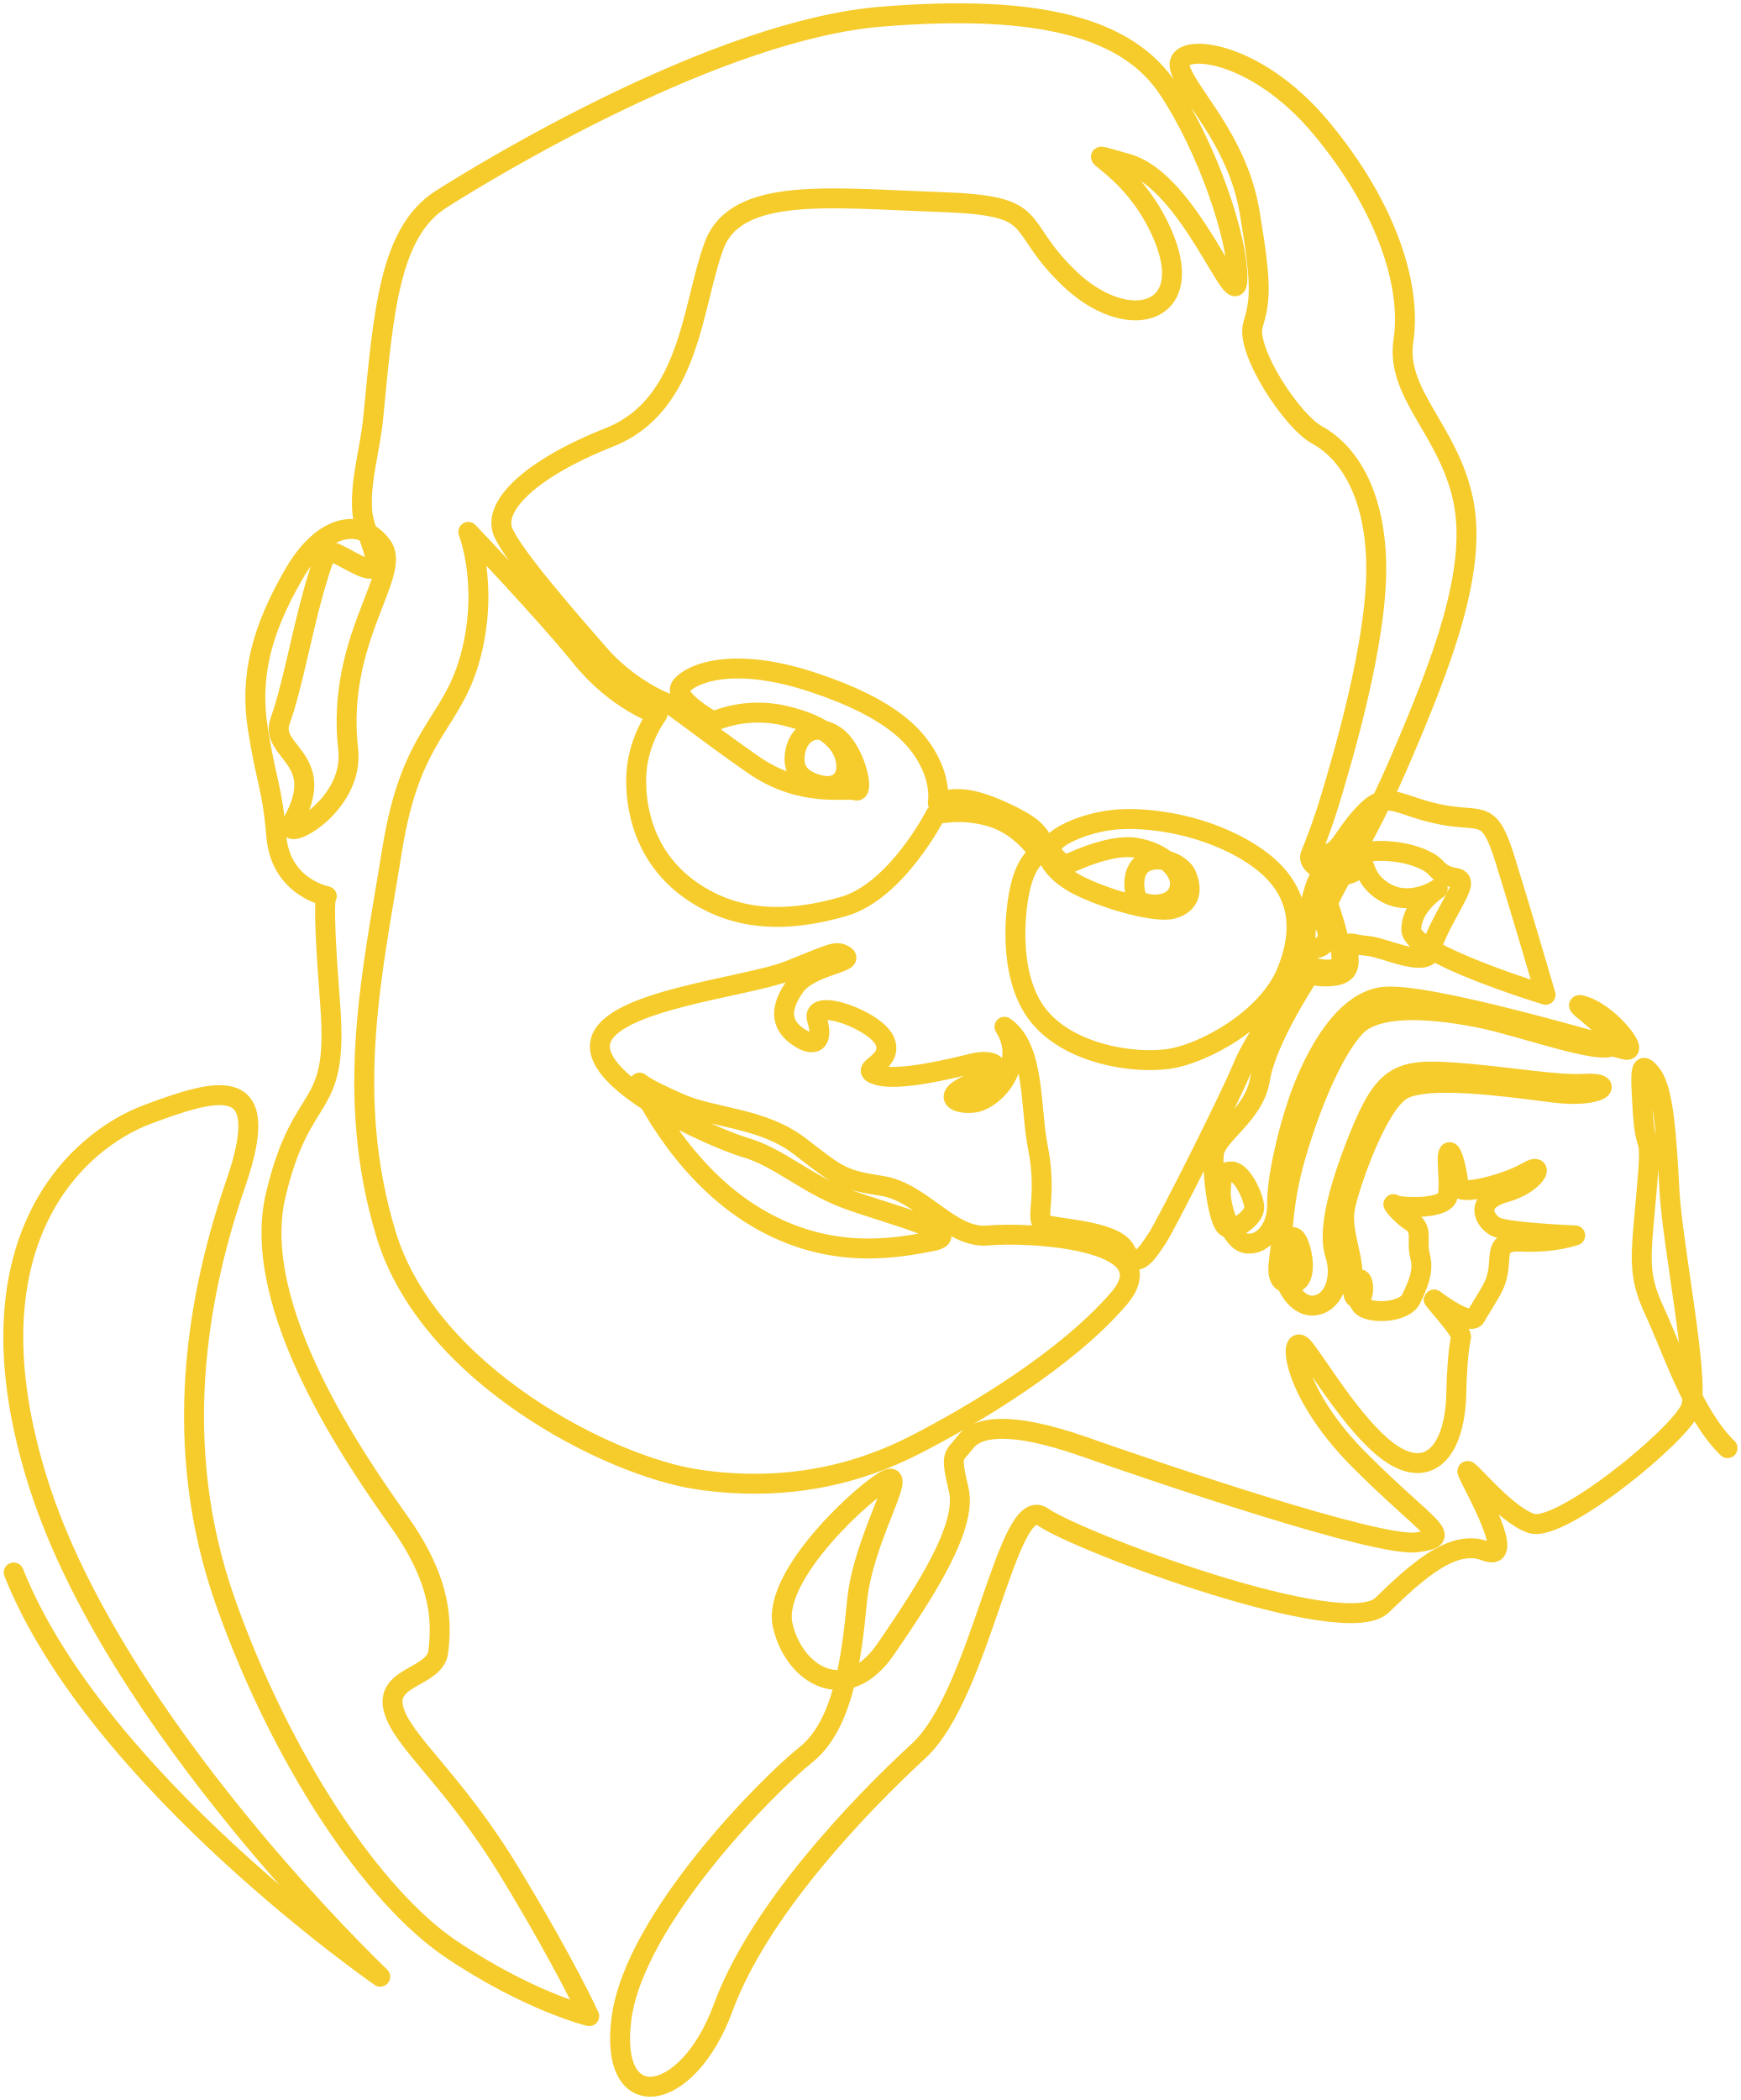
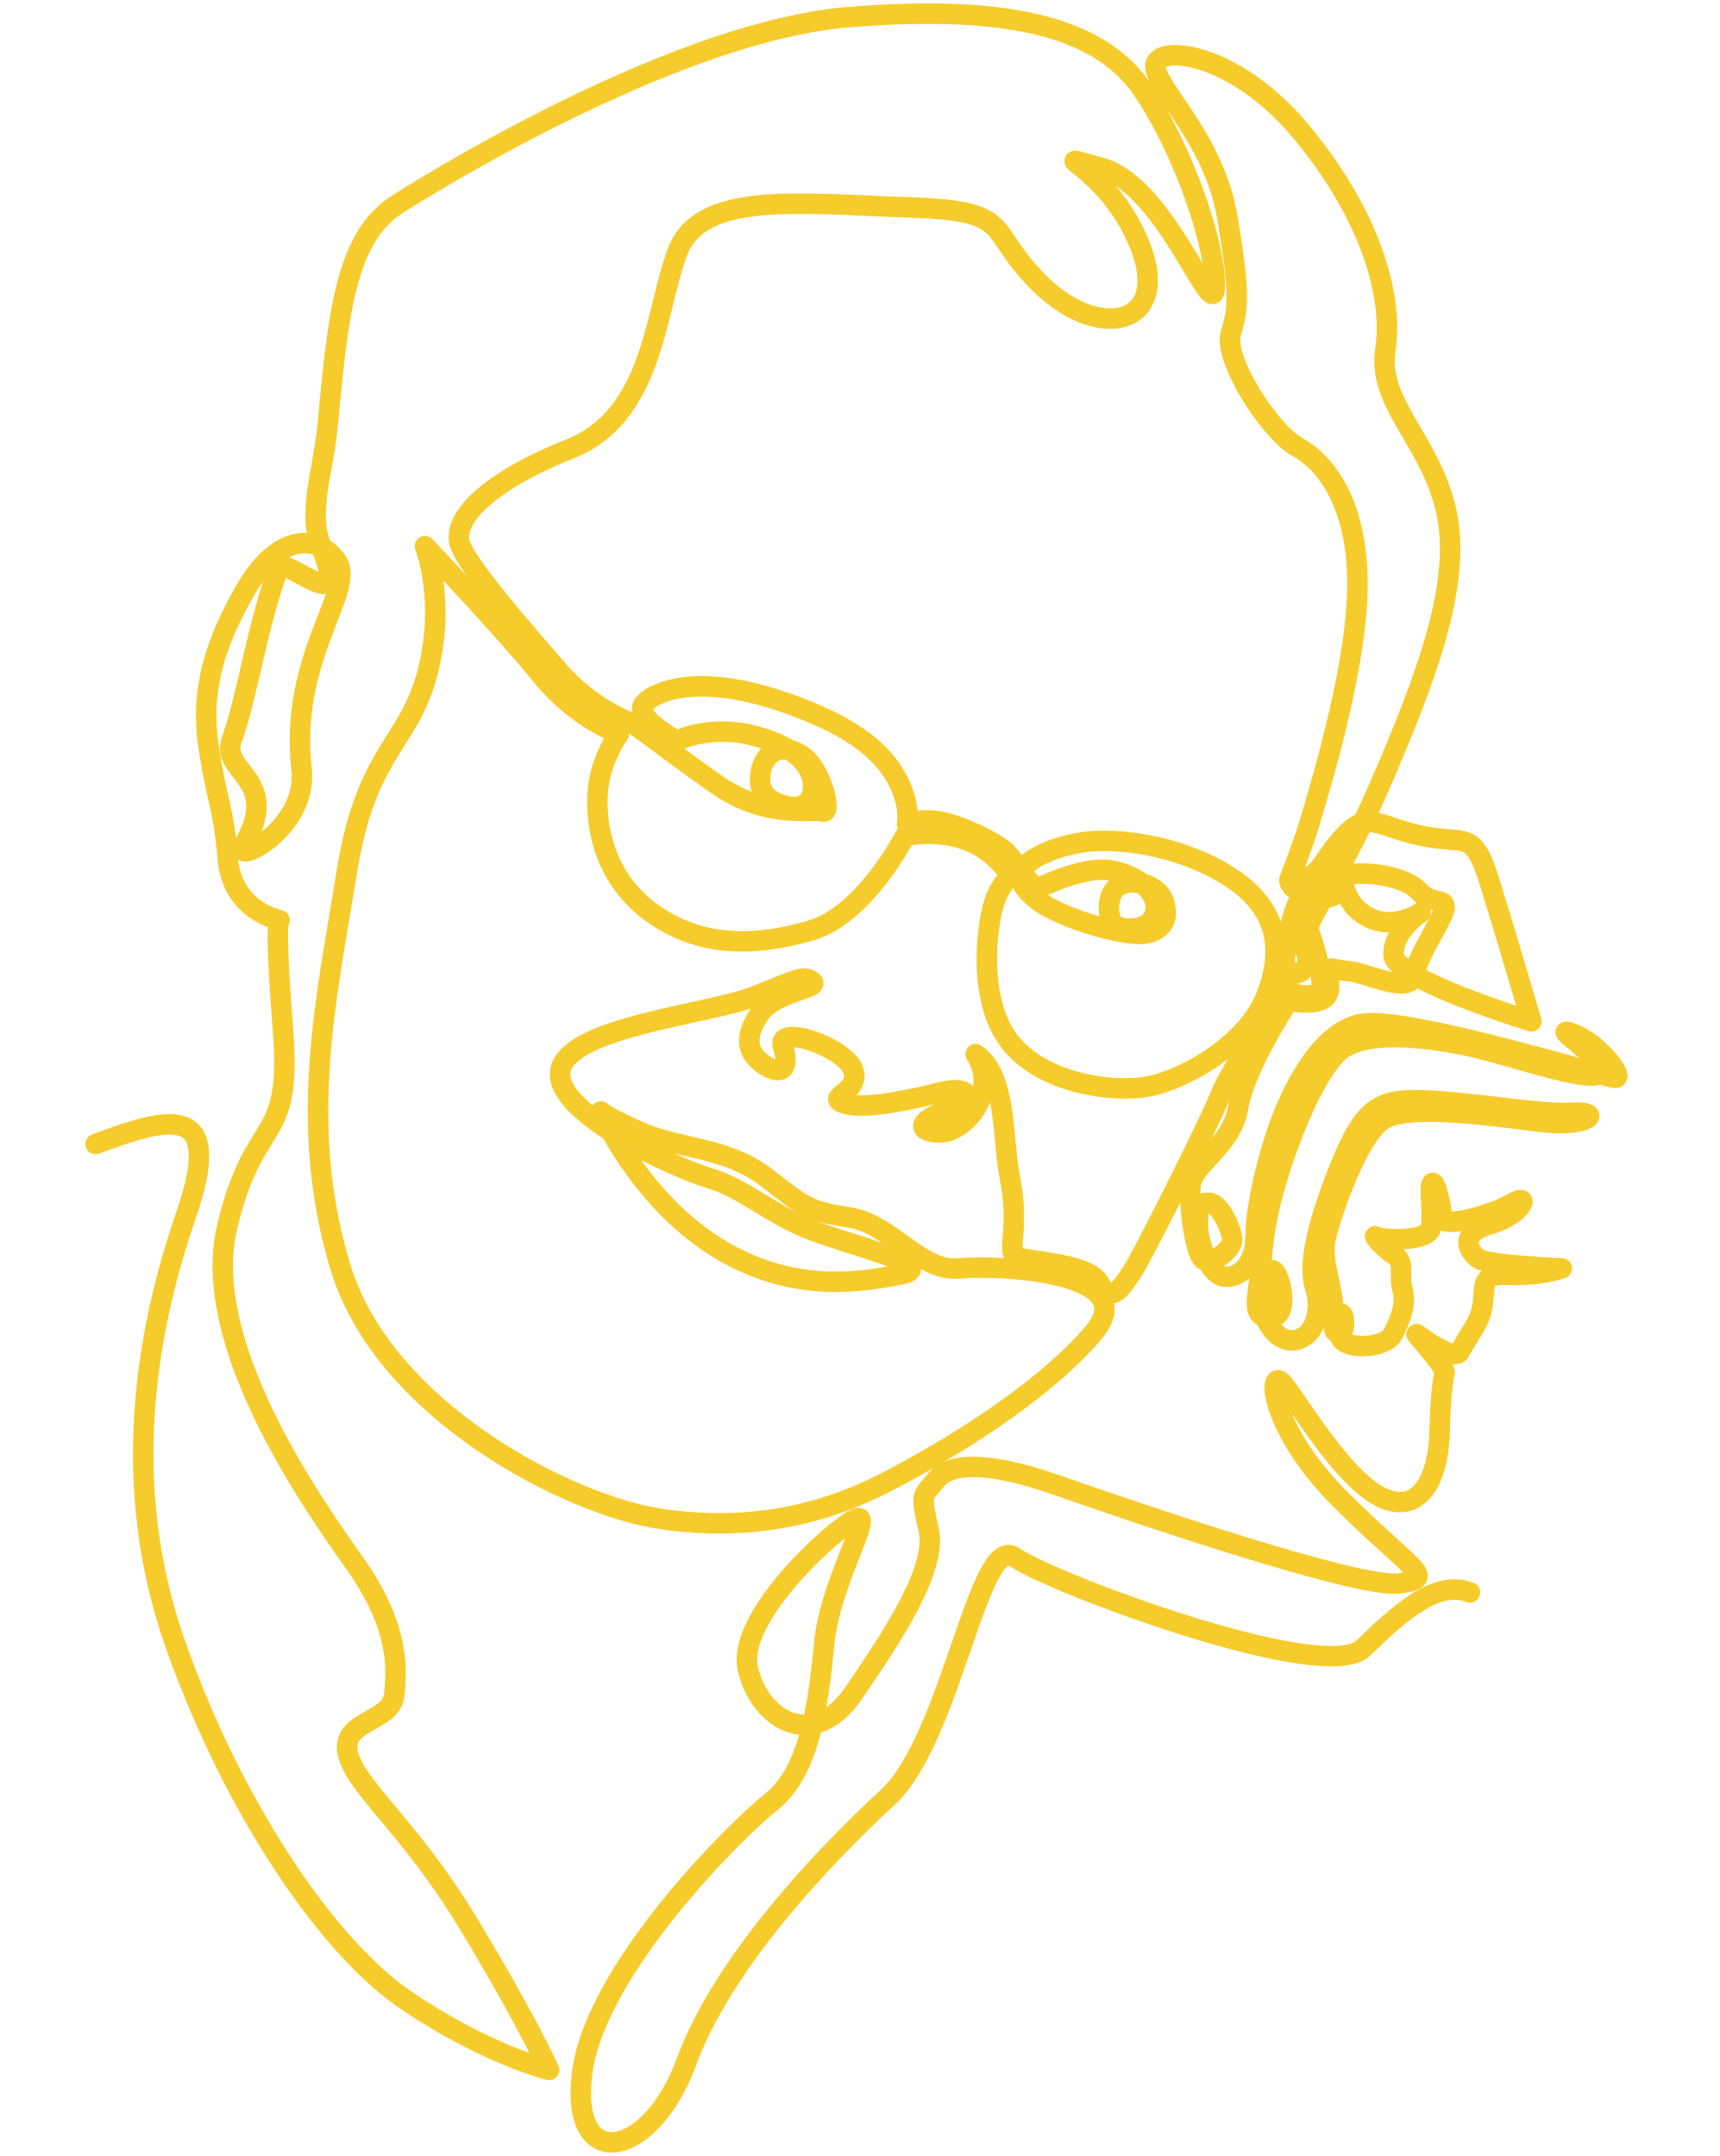
- <svg xmlns="http://www.w3.org/2000/svg" width="131" height="158" viewBox="0 0 131 158" fill="none">
-   <path d="M1.033 118.311C7.238 133.929 28.613 148.723 28.613 148.723C28.613 148.723 8.67 129.808 2.905 111.659C-2.855 93.517 5.788 85.818 11.107 83.841C16.421 81.859 20.636 80.649 17.753 89.01C14.87 97.364 12.766 108.692 16.98 120.568C21.189 132.445 28.054 142.676 33.926 146.634C39.799 150.593 44.34 151.691 44.34 151.691C44.34 151.691 42.625 147.894 38.361 140.861C34.096 133.823 30.214 131.017 29.605 128.542C28.996 126.067 32.764 126.235 32.984 124.253C33.21 122.277 33.374 119.197 30.107 114.577C26.835 109.957 18.751 98.411 20.742 89.945C22.74 81.472 25.51 84.116 24.844 75.537C24.178 66.959 24.593 67.426 24.593 67.426C24.593 67.426 21.132 66.797 20.799 62.944C20.466 59.097 20.077 59.041 19.417 54.92C18.751 50.793 19.744 47.333 22.074 43.262C24.398 39.191 27.306 39.029 28.776 41.117C30.246 43.206 25.259 48.131 26.201 56.373C26.697 60.724 21.025 63.567 21.98 61.909C24.775 57.033 20.227 56.628 21.082 54.24C21.999 51.678 22.652 47.856 23.6 44.49C23.707 44.116 24.417 41.566 24.681 41.497C25.284 41.335 27.784 43.355 28.135 42.638C28.569 41.759 27.369 39.976 27.256 38.455C27.093 36.154 27.846 33.86 28.085 31.441C28.858 23.468 29.303 17.476 33.179 15.001C37.06 12.526 54.12 2.246 66.305 1.254C78.496 0.263 84.921 2.189 87.911 6.697C90.901 11.204 93.175 17.969 93.118 20.992C93.062 24.016 89.569 13.623 84.808 12.308C80.041 10.986 85.141 11.921 87.578 17.863C90.015 23.798 84.752 25.088 80.431 20.911C76.109 16.734 78.716 15.469 70.626 15.194C62.536 14.92 55.395 13.985 53.73 18.492C52.066 23 51.959 30.481 45.866 32.9C39.768 35.319 36.998 38.174 37.89 40.101C38.775 42.027 42.983 46.809 45.088 49.228C47.192 51.647 49.823 52.807 50.225 52.913C50.627 53.025 52.951 54.932 56.663 57.52C60.375 60.101 63.673 59.222 64.395 59.471C65.111 59.721 64.32 56.31 62.812 55.331C61.305 54.359 60.112 55.182 59.848 56.541C59.584 57.906 60.212 58.686 61.663 59.06C63.12 59.428 63.918 58.492 63.629 57.146C63.346 55.805 62.109 54.565 59.063 53.848C56.016 53.131 53.686 54.29 53.686 54.29C53.686 54.29 50.502 52.526 51.274 51.597C52.053 50.662 55.181 49.34 61.217 51.348C67.259 53.355 69.056 55.556 69.948 57.314C70.833 59.072 70.57 60.394 70.57 60.394C70.57 60.394 71.455 59.939 72.95 60.201C74.445 60.462 76.951 61.672 77.73 62.37C78.502 63.075 78.653 63.773 78.653 63.773C78.653 63.773 78.71 65.107 80.537 66.26C82.365 67.414 86.825 68.76 88.238 68.38C89.651 67.994 89.708 66.878 89.306 65.893C88.904 64.901 87.271 64.365 86.228 64.845C85.192 65.325 85.261 66.79 85.525 67.501C85.782 68.206 88.213 68.449 88.709 67.002C89.205 65.562 87.478 64.078 85.411 63.773C83.351 63.474 80.192 65.095 80.192 65.095C80.192 65.095 79.193 64.583 79.112 63.829C79.03 63.075 81.574 61.846 84.086 61.653C86.592 61.466 90.857 62.071 94.261 64.297C97.672 66.522 98.275 69.521 96.837 73.093C95.398 76.666 90.524 79.359 87.811 79.689C85.091 80.02 80.632 79.278 78.308 76.609C75.984 73.947 76.26 69.272 76.731 66.99C77.202 64.708 78.195 64.24 78.195 64.24C78.195 64.24 77.007 62.245 74.734 61.504C72.46 60.762 70.412 61.273 70.412 61.273C70.412 61.273 67.479 67.046 63.491 68.199C59.502 69.353 55.539 69.465 51.997 66.99C48.448 64.515 47.732 60.668 47.895 58.137C48.059 55.606 49.472 53.754 49.472 53.754C49.472 53.754 46.4 52.751 43.737 49.453C41.08 46.148 35.239 40.02 35.239 40.02C35.239 40.02 36.816 43.954 35.434 49.284C34.046 54.621 30.943 54.951 29.505 63.966C28.066 72.981 25.849 82.333 29.058 92.888C32.274 103.442 45.848 110.319 52.493 111.31C59.138 112.295 64.571 110.924 68.943 108.667C73.32 106.416 80.242 102.289 84.18 97.725C88.112 93.162 77.183 92.682 74.357 92.956C71.537 93.231 69.401 89.689 66.355 89.222C63.309 88.754 63.07 88.461 60.218 86.267C57.367 84.066 53.749 84.159 51.124 83.006C48.492 81.853 48.128 81.454 48.128 81.454C48.128 81.454 50.86 87.75 56.481 91.323C62.103 94.895 67.272 93.947 70.136 93.386C72.994 92.819 66.481 91.267 63.541 90.138C60.608 89.01 58.56 87.058 56.117 86.348C53.68 85.631 44.459 81.51 45.182 78.374C45.898 75.238 56.117 74.303 59.333 73.037C62.549 71.778 62.944 71.435 63.61 71.927C64.276 72.42 60.928 72.669 59.829 74.209C58.736 75.749 58.68 76.996 59.955 77.931C61.23 78.866 62.034 78.467 61.481 76.709C60.928 74.951 66.104 76.79 66.631 78.442C67.159 80.095 64.445 80.394 66.022 80.886C67.599 81.385 71.618 80.394 73.195 80.007C74.771 79.627 75.55 80.3 74.457 80.861C73.754 81.223 73.063 81.491 72.485 81.803C70.651 82.813 72.755 83.231 73.722 82.85C75.444 82.177 77.114 79.621 75.588 77.252C77.912 78.835 77.516 83.418 78.1 86.304C78.816 89.876 77.918 91.628 78.471 92.052C79.024 92.476 83.86 92.464 84.689 94.085C85.518 95.706 86.379 94.197 87.07 93.181C87.76 92.164 92.584 82.57 93.526 80.257C94.469 77.95 97.15 74.508 97.54 73.854C97.929 73.193 97.954 72.532 97.954 72.532C97.954 72.532 100.021 73.343 100.781 72.713C101.541 72.077 99.468 66.659 99.299 66.167C99.135 65.674 97.804 70.456 98.388 71.117C98.966 71.778 100.435 70.98 99.713 69.633C98.997 68.287 101.905 65.207 105.228 57.507C108.55 49.808 111.207 42.881 110.102 37.601C108.99 32.327 105.002 29.633 105.611 25.618C106.22 21.603 104.449 15.662 99.412 9.615C94.368 3.567 88.439 3.181 88.772 4.995C89.105 6.809 93.093 10.332 94.035 15.943C94.977 21.547 94.839 22.564 94.286 24.465C93.734 26.36 97.195 31.691 99.135 32.738C101.07 33.779 103.45 36.585 103.563 42.414C103.676 48.243 101.013 57.096 100.128 60.063C99.613 61.79 99.022 63.337 98.62 64.322C98.212 65.307 101.183 66.491 102.1 65.388C103.017 64.29 102.182 65.886 104.148 67.096C106.113 68.305 108.192 66.878 108.192 66.878C108.192 66.878 106.201 68.137 106.201 69.951C106.201 71.772 116.307 74.845 116.307 74.845C116.307 74.845 114.48 68.58 113.261 64.677C112.043 60.774 111.603 61.896 108.469 61.292C105.341 60.687 104.455 59.428 102.872 60.992C101.296 62.557 101.02 63.711 100.159 64.153C99.305 64.596 99.33 64.54 99.33 64.54C99.33 64.54 99.236 65.531 101.396 64.509C103.551 63.492 107.074 64.209 108.042 65.282C109.009 66.354 109.926 65.774 109.951 66.46C109.983 67.152 107.985 69.951 107.721 71.454C107.458 72.95 104.135 71.248 102.891 71.167C101.641 71.08 101.378 70.643 101.447 71.535C101.516 72.426 101.685 73.28 100.316 73.43C98.941 73.586 98.664 73.156 98.444 73.474C98.225 73.792 95.272 78.355 94.827 81.154C94.387 83.96 91.479 85.338 91.341 86.846C91.203 88.361 91.674 91.822 92.251 92.289C92.835 92.757 94.443 91.578 94.387 90.805C94.33 90.038 93.47 88.168 92.697 88.143C91.918 88.112 91.918 88.636 91.868 89.639C91.812 90.643 92.572 93.405 93.815 93.555C95.065 93.71 96.133 92.345 96.102 90.612C96.076 88.885 96.767 85.637 97.653 83C98.539 80.363 100.699 75.575 103.915 75.026C107.125 74.477 121.389 78.823 122.362 78.985C123.33 79.153 121.194 76.404 119.341 75.743C117.488 75.082 121.144 77.09 121.364 78.436C121.584 79.783 114.524 77.227 111.559 76.622C108.594 76.017 103.746 75.356 101.974 77.283C100.203 79.203 98.539 83.467 97.597 86.653C96.654 89.845 96.629 91.522 96.434 93.336C96.24 95.151 95.756 96.597 97.182 96.553C98.608 96.51 97.942 93.692 97.527 93.212C97.113 92.732 96.711 93.53 96.56 95.001C96.409 96.472 97.597 98.517 99.054 98.199C100.505 97.888 100.976 95.949 100.479 94.434C99.977 92.925 100.398 90.201 102.276 85.531C104.16 80.855 105.272 80.412 109.342 80.687C113.412 80.967 116.986 81.678 119.31 81.541C121.64 81.404 120.56 82.669 116.873 82.202C113.192 81.734 107.458 80.936 105.548 81.984C103.639 83.025 101.56 89.159 101.227 90.805C100.894 92.457 101.723 94.191 101.78 95.699C101.836 97.214 101.723 97.613 102.169 97.707C102.609 97.806 102.697 96.703 102.445 96.317C102.194 95.936 101.861 97.476 102.42 98.187C102.973 98.904 105.686 98.804 106.195 97.719C106.71 96.635 107.169 95.643 106.861 94.49C106.559 93.336 107.112 92.513 106.227 91.934C105.341 91.354 104.606 90.394 104.926 90.631C105.24 90.861 108.777 91.067 108.952 89.957C109.135 88.841 108.789 87.065 109.022 86.722C109.26 86.379 109.744 88.467 109.756 89.253C109.769 90.038 113.456 89.047 114.907 88.181C116.364 87.314 115.629 89.06 113.261 89.721C110.893 90.381 111.71 91.84 112.539 92.289C113.374 92.744 118.537 92.95 118.537 92.95C118.537 92.95 116.998 93.53 114.505 93.418C112.011 93.305 113.33 94.845 112.388 96.772C112.018 97.532 111.509 98.243 111.031 99.097C110.805 99.502 109.581 99.01 107.916 97.769C107.564 97.507 110.07 100.144 109.945 100.624C109.738 101.447 109.606 103.523 109.593 104.664C109.537 109.004 107.709 111.148 104.995 109.558C102.276 107.962 99.286 102.85 98.124 101.416C96.962 99.989 96.962 104.496 102.276 109.833C107.596 115.163 109.537 115.662 106.597 116.042C103.664 116.429 87.208 110.824 81.561 108.841C75.908 106.865 73.528 107.358 72.642 108.511C71.757 109.664 71.48 109.284 72.146 112.083C72.805 114.889 69.596 119.783 66.656 124.072C63.723 128.361 59.791 126.104 58.906 122.314C58.02 118.517 65.218 112.033 66.769 111.316C68.321 110.6 64.942 115.824 64.496 120.444C64.056 125.063 63.39 129.845 60.62 132.046C57.85 134.247 47.77 144.359 46.771 151.84C45.779 159.315 51.758 158.33 54.415 151.067C57.078 143.81 64.496 136.005 69.15 131.715C73.804 127.426 75.802 112.252 78.458 114.122C81.115 115.992 101.17 123.523 103.997 120.774C106.823 118.025 109.424 115.768 111.804 116.703C114.191 117.638 111 112.027 110.479 110.874C109.951 109.72 113.023 113.848 115.215 114.614C117.4 115.381 126.514 107.906 127.23 105.93C127.952 103.947 125.848 93.723 125.628 89.54C125.402 85.363 125.183 82.008 124.297 80.855C123.411 79.702 123.411 80.412 123.631 83.767C123.857 87.121 124.353 84.646 123.907 89.652C123.468 94.658 123.191 95.811 124.517 98.667C125.848 101.528 127.4 106.422 130 108.954" stroke="#F6CC2C" stroke-width="1.5" stroke-linecap="round" stroke-linejoin="round" />
+ <svg xmlns="http://www.w3.org/2000/svg" width="126" height="158" viewBox="0 0 126 158" fill="none">
+   <path d="M7 83.841C12.314 81.859 16.528 80.649 13.645 89.01C10.762 97.364 8.658 108.692 12.873 120.568C17.081 132.445 23.946 142.676 29.819 146.634C35.691 150.593 40.233 151.691 40.233 151.691C40.233 151.691 38.518 147.894 34.253 140.861C29.988 133.823 26.107 131.017 25.497 128.542C24.888 126.067 28.657 126.235 28.877 124.253C29.103 122.277 29.266 119.197 26 114.577C22.728 109.957 14.644 98.411 16.635 89.945C18.632 81.472 21.402 84.116 20.736 75.537C20.071 66.959 20.485 67.426 20.485 67.426C20.485 67.426 17.024 66.797 16.692 62.944C16.359 59.097 15.969 59.041 15.31 54.92C14.644 50.793 15.636 47.333 17.967 43.262C20.291 39.191 23.199 39.029 24.668 41.117C26.138 43.206 21.151 48.131 22.093 56.373C22.589 60.724 16.918 63.567 17.872 61.909C20.667 57.033 16.12 56.628 16.974 54.24C17.891 51.678 18.544 47.856 19.493 44.49C19.6 44.116 20.309 41.566 20.573 41.497C21.176 41.335 23.676 43.355 24.028 42.638C24.461 41.759 23.261 39.976 23.148 38.455C22.985 36.154 23.739 33.86 23.977 31.441C24.75 23.468 25.196 17.476 29.071 15.001C32.953 12.526 50.012 2.246 62.197 1.254C74.388 0.263 80.814 2.189 83.804 6.697C86.793 11.204 89.067 17.969 89.011 20.992C88.954 24.016 85.462 13.623 80.701 12.308C75.934 10.986 81.034 11.921 83.471 17.863C85.908 23.798 80.644 25.088 76.323 20.911C72.002 16.734 74.608 15.469 66.519 15.194C58.429 14.92 51.287 13.985 49.623 18.492C47.958 23 47.851 30.481 41.759 32.9C35.66 35.319 32.89 38.174 33.782 40.101C34.668 42.027 38.876 46.809 40.98 49.228C43.084 51.647 45.716 52.807 46.118 52.913C46.52 53.025 48.844 54.932 52.556 57.52C56.268 60.101 59.566 59.222 60.288 59.471C61.004 59.721 60.212 56.31 58.705 55.331C57.197 54.359 56.004 55.182 55.74 56.541C55.477 57.906 56.105 58.686 57.556 59.06C59.013 59.428 59.81 58.492 59.522 57.146C59.239 55.805 58.002 54.565 54.955 53.848C51.909 53.131 49.579 54.29 49.579 54.29C49.579 54.29 46.394 52.526 47.167 51.597C47.946 50.662 51.074 49.34 57.11 51.348C63.152 53.355 64.948 55.556 65.84 57.314C66.726 59.072 66.462 60.394 66.462 60.394C66.462 60.394 67.348 59.939 68.842 60.201C70.337 60.462 72.843 61.672 73.622 62.37C74.395 63.075 74.546 63.773 74.546 63.773C74.546 63.773 74.602 65.107 76.43 66.26C78.258 67.414 82.717 68.76 84.13 68.38C85.543 67.994 85.6 66.878 85.198 65.893C84.796 64.901 83.163 64.365 82.12 64.845C81.084 65.325 81.153 66.79 81.417 67.501C81.674 68.206 84.105 68.449 84.601 67.002C85.098 65.562 83.37 64.078 81.304 63.773C79.244 63.474 76.084 65.095 76.084 65.095C76.084 65.095 75.086 64.583 75.004 63.829C74.922 63.075 77.466 61.846 79.979 61.653C82.485 61.466 86.749 62.071 90.154 64.297C93.564 66.522 94.167 69.521 92.729 73.093C91.291 76.666 86.417 79.359 83.703 79.689C80.984 80.02 76.524 79.278 74.2 76.609C71.876 73.947 72.153 69.272 72.624 66.99C73.095 64.708 74.087 64.24 74.087 64.24C74.087 64.24 72.9 62.245 70.626 61.504C68.353 60.762 66.305 61.273 66.305 61.273C66.305 61.273 63.372 67.046 59.383 68.199C55.395 69.353 51.432 69.465 47.889 66.99C44.34 64.515 43.624 60.668 43.788 58.137C43.951 55.606 45.364 53.754 45.364 53.754C45.364 53.754 42.293 52.751 39.63 49.453C36.973 46.148 31.131 40.02 31.131 40.02C31.131 40.02 32.708 43.954 31.326 49.284C29.938 54.621 26.835 54.951 25.397 63.966C23.959 72.981 21.741 82.333 24.951 92.888C28.167 103.442 41.74 110.319 48.385 111.31C55.031 112.295 60.464 110.924 64.835 108.667C69.213 106.416 76.135 102.289 80.073 97.725C84.005 93.162 73.076 92.682 70.249 92.956C67.429 93.231 65.294 89.689 62.247 89.222C59.201 88.754 58.962 88.461 56.111 86.267C53.259 84.066 49.642 84.159 47.016 83.006C44.384 81.853 44.02 81.454 44.02 81.454C44.02 81.454 46.752 87.75 52.374 91.323C57.995 94.895 63.164 93.947 66.029 93.386C68.886 92.819 62.373 91.267 59.434 90.138C56.5 89.01 54.453 87.058 52.009 86.348C49.572 85.631 40.352 81.51 41.074 78.374C41.79 75.238 52.009 74.303 55.225 73.037C58.441 71.778 58.837 71.435 59.503 71.927C60.168 72.42 56.821 72.669 55.721 74.209C54.629 75.749 54.572 76.996 55.847 77.931C57.122 78.866 57.926 78.467 57.373 76.709C56.821 74.951 61.996 76.79 62.524 78.442C63.051 80.095 60.338 80.394 61.914 80.886C63.491 81.385 67.511 80.394 69.087 80.007C70.664 79.627 71.443 80.3 70.35 80.861C69.646 81.223 68.956 81.491 68.378 81.803C66.544 82.813 68.648 83.231 69.615 82.85C71.336 82.177 73.007 79.621 71.481 77.252C73.804 78.835 73.409 83.418 73.993 86.304C74.709 89.876 73.811 91.628 74.363 92.052C74.916 92.476 79.752 92.464 80.582 94.085C81.411 95.706 82.271 94.197 82.962 93.181C83.653 92.164 88.477 82.57 89.419 80.257C90.361 77.95 93.043 74.508 93.432 73.854C93.822 73.193 93.847 72.532 93.847 72.532C93.847 72.532 95.913 73.343 96.673 72.713C97.433 72.077 95.361 66.659 95.191 66.167C95.028 65.674 93.696 70.456 94.28 71.117C94.858 71.778 96.328 70.98 95.606 69.633C94.89 68.287 97.798 65.207 101.12 57.507C104.443 49.808 107.1 42.881 105.994 37.601C104.883 32.327 100.894 29.633 101.503 25.618C102.113 21.603 100.342 15.662 95.304 9.615C90.261 3.567 84.331 3.181 84.664 4.995C84.997 6.809 88.986 10.332 89.928 15.943C90.87 21.547 90.732 22.564 90.179 24.465C89.626 26.36 93.087 31.691 95.028 32.738C96.962 33.779 99.343 36.585 99.456 42.414C99.569 48.243 96.906 57.096 96.02 60.063C95.505 61.79 94.915 63.337 94.513 64.322C94.105 65.307 97.075 66.491 97.992 65.388C98.909 64.29 98.074 65.886 100.04 67.096C102.006 68.305 104.085 66.878 104.085 66.878C104.085 66.878 102.094 68.137 102.094 69.951C102.094 71.772 112.2 74.845 112.2 74.845C112.2 74.845 110.372 68.58 109.154 64.677C107.935 60.774 107.496 61.896 104.361 61.292C101.233 60.687 100.348 59.428 98.765 60.992C97.189 62.557 96.912 63.711 96.052 64.153C95.197 64.596 95.222 64.54 95.222 64.54C95.222 64.54 95.128 65.531 97.289 64.509C99.443 63.492 102.967 64.209 103.934 65.282C104.902 66.354 105.819 65.774 105.844 66.46C105.875 67.152 103.878 69.951 103.614 71.454C103.35 72.95 100.027 71.248 98.784 71.167C97.534 71.08 97.27 70.643 97.339 71.535C97.408 72.426 97.578 73.28 96.209 73.43C94.833 73.586 94.557 73.156 94.337 73.474C94.117 73.792 91.165 78.355 90.719 81.154C90.279 83.96 87.371 85.338 87.233 86.846C87.095 88.361 87.566 91.822 88.144 92.289C88.728 92.757 90.336 91.578 90.279 90.805C90.223 90.038 89.362 88.168 88.59 88.143C87.811 88.112 87.811 88.636 87.761 89.639C87.704 90.643 88.464 93.405 89.708 93.555C90.958 93.71 92.025 92.345 91.994 90.612C91.969 88.885 92.66 85.637 93.546 83C94.431 80.363 96.592 75.575 99.808 75.026C103.017 74.477 117.281 78.823 118.255 78.985C119.222 79.153 117.087 76.404 115.234 75.743C113.381 75.082 117.036 77.09 117.256 78.436C117.476 79.783 110.416 77.227 107.452 76.622C104.487 76.017 99.638 75.356 97.867 77.283C96.096 79.203 94.431 83.467 93.489 86.653C92.547 89.845 92.522 91.522 92.327 93.336C92.132 95.151 91.649 96.597 93.074 96.553C94.5 96.51 93.834 93.692 93.42 93.212C93.005 92.732 92.603 93.53 92.453 95.001C92.302 96.472 93.489 98.517 94.946 98.199C96.397 97.888 96.868 95.949 96.372 94.434C95.87 92.925 96.29 90.201 98.168 85.531C100.053 80.855 101.164 80.412 105.234 80.687C109.304 80.967 112.878 81.678 115.202 81.541C117.533 81.404 116.452 82.669 112.765 82.202C109.085 81.734 103.35 80.936 101.441 81.984C99.531 83.025 97.452 89.159 97.119 90.805C96.787 92.457 97.616 94.191 97.672 95.699C97.729 97.214 97.616 97.613 98.061 97.707C98.501 97.806 98.589 96.703 98.338 96.317C98.087 95.936 97.754 97.476 98.313 98.187C98.865 98.904 101.579 98.804 102.088 97.719C102.603 96.635 103.061 95.643 102.753 94.49C102.452 93.336 103.005 92.513 102.119 91.934C101.233 91.354 100.499 90.394 100.819 90.631C101.133 90.861 104.669 91.067 104.845 89.957C105.027 88.841 104.682 87.065 104.914 86.722C105.153 86.379 105.636 88.467 105.649 89.253C105.661 90.038 109.348 89.047 110.799 88.181C112.257 87.314 111.522 89.06 109.154 89.721C106.786 90.381 107.602 91.84 108.431 92.289C109.267 92.744 114.43 92.95 114.43 92.95C114.43 92.95 112.891 93.53 110.397 93.418C107.904 93.305 109.223 94.845 108.281 96.772C107.91 97.532 107.401 98.243 106.924 99.097C106.698 99.502 105.473 99.01 103.809 97.769C103.457 97.507 105.963 100.144 105.837 100.624C105.63 101.447 105.498 103.523 105.486 104.664C105.429 109.004 103.601 111.148 100.888 109.558C98.168 107.962 95.179 102.85 94.017 101.416C92.855 99.989 92.855 104.496 98.168 109.833C103.488 115.163 105.429 115.662 102.49 116.042C99.556 116.429 83.1 110.824 77.454 108.841C71.801 106.865 69.42 107.358 68.535 108.511C67.649 109.664 67.373 109.284 68.038 112.083C68.698 114.889 65.488 119.783 62.549 124.072C59.616 128.361 55.684 126.104 54.798 122.314C53.913 118.517 61.111 112.033 62.662 111.316C64.213 110.6 60.834 115.824 60.388 120.444C59.949 125.063 59.283 129.845 56.513 132.046C53.743 134.247 43.662 144.359 42.663 151.84C41.671 159.315 47.65 158.33 50.307 151.067C52.97 143.81 60.388 136.005 65.043 131.715C69.697 127.426 71.694 112.252 74.351 114.122C77.008 115.992 97.063 123.523 99.889 120.774C102.716 118.025 105.316 115.768 107.697 116.703" stroke="#F6CC2C" stroke-width="1.5" stroke-linecap="round" stroke-linejoin="round" />
</svg>
